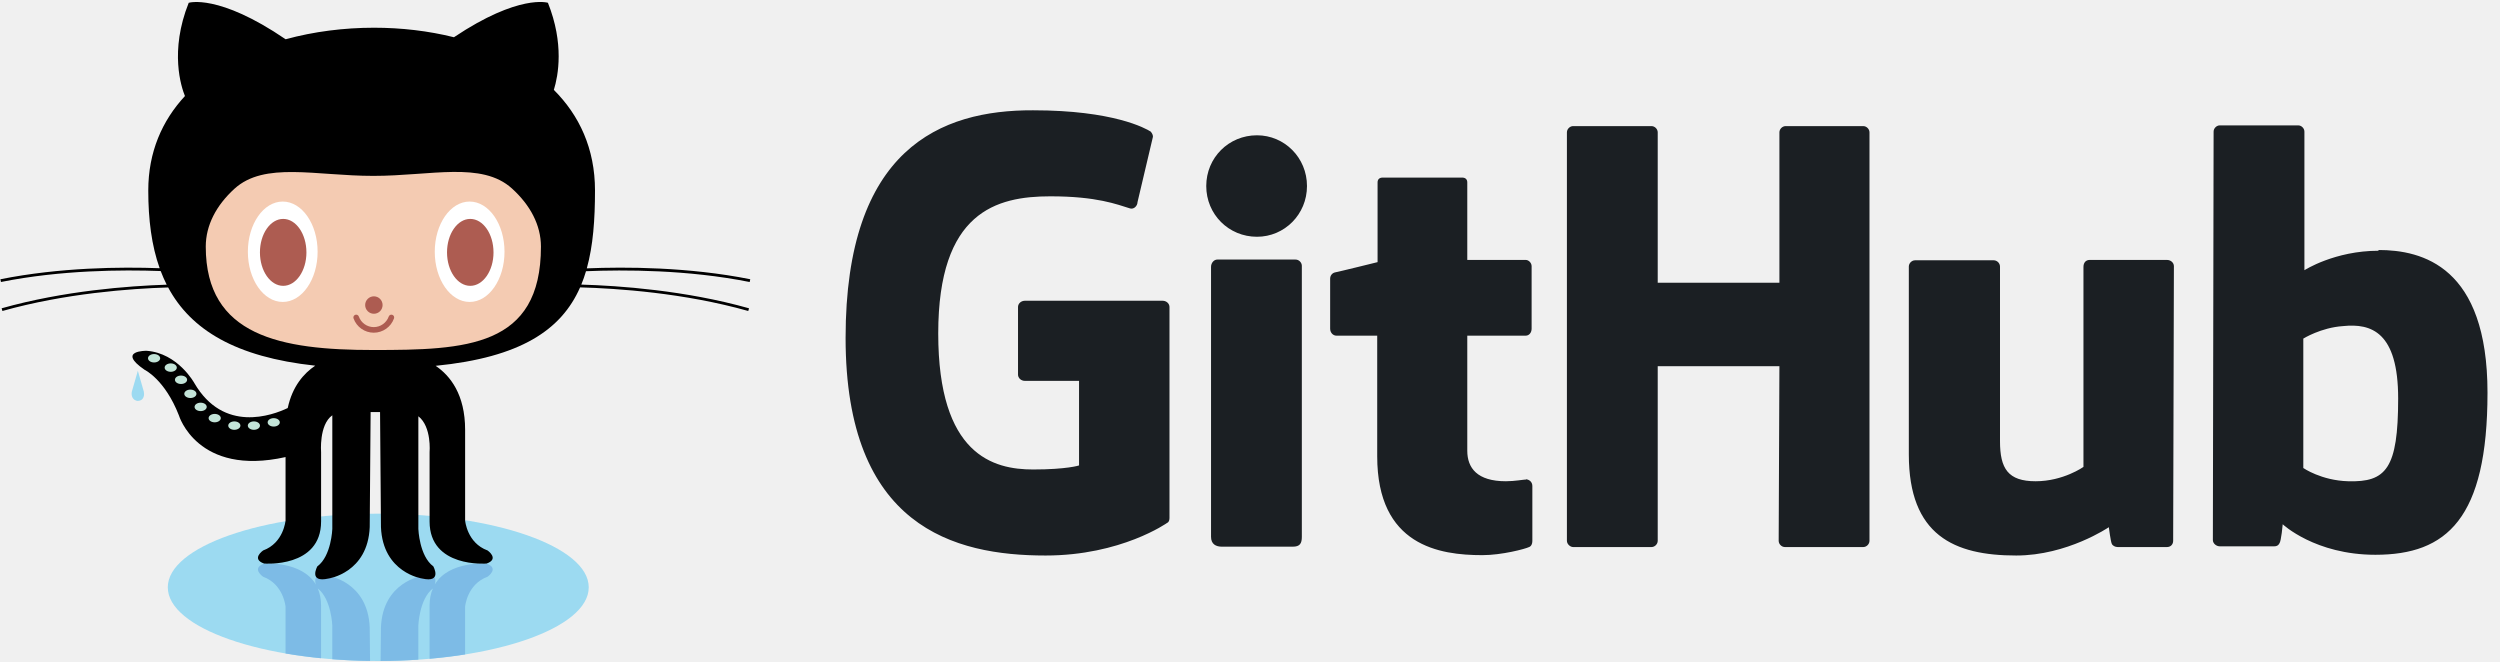
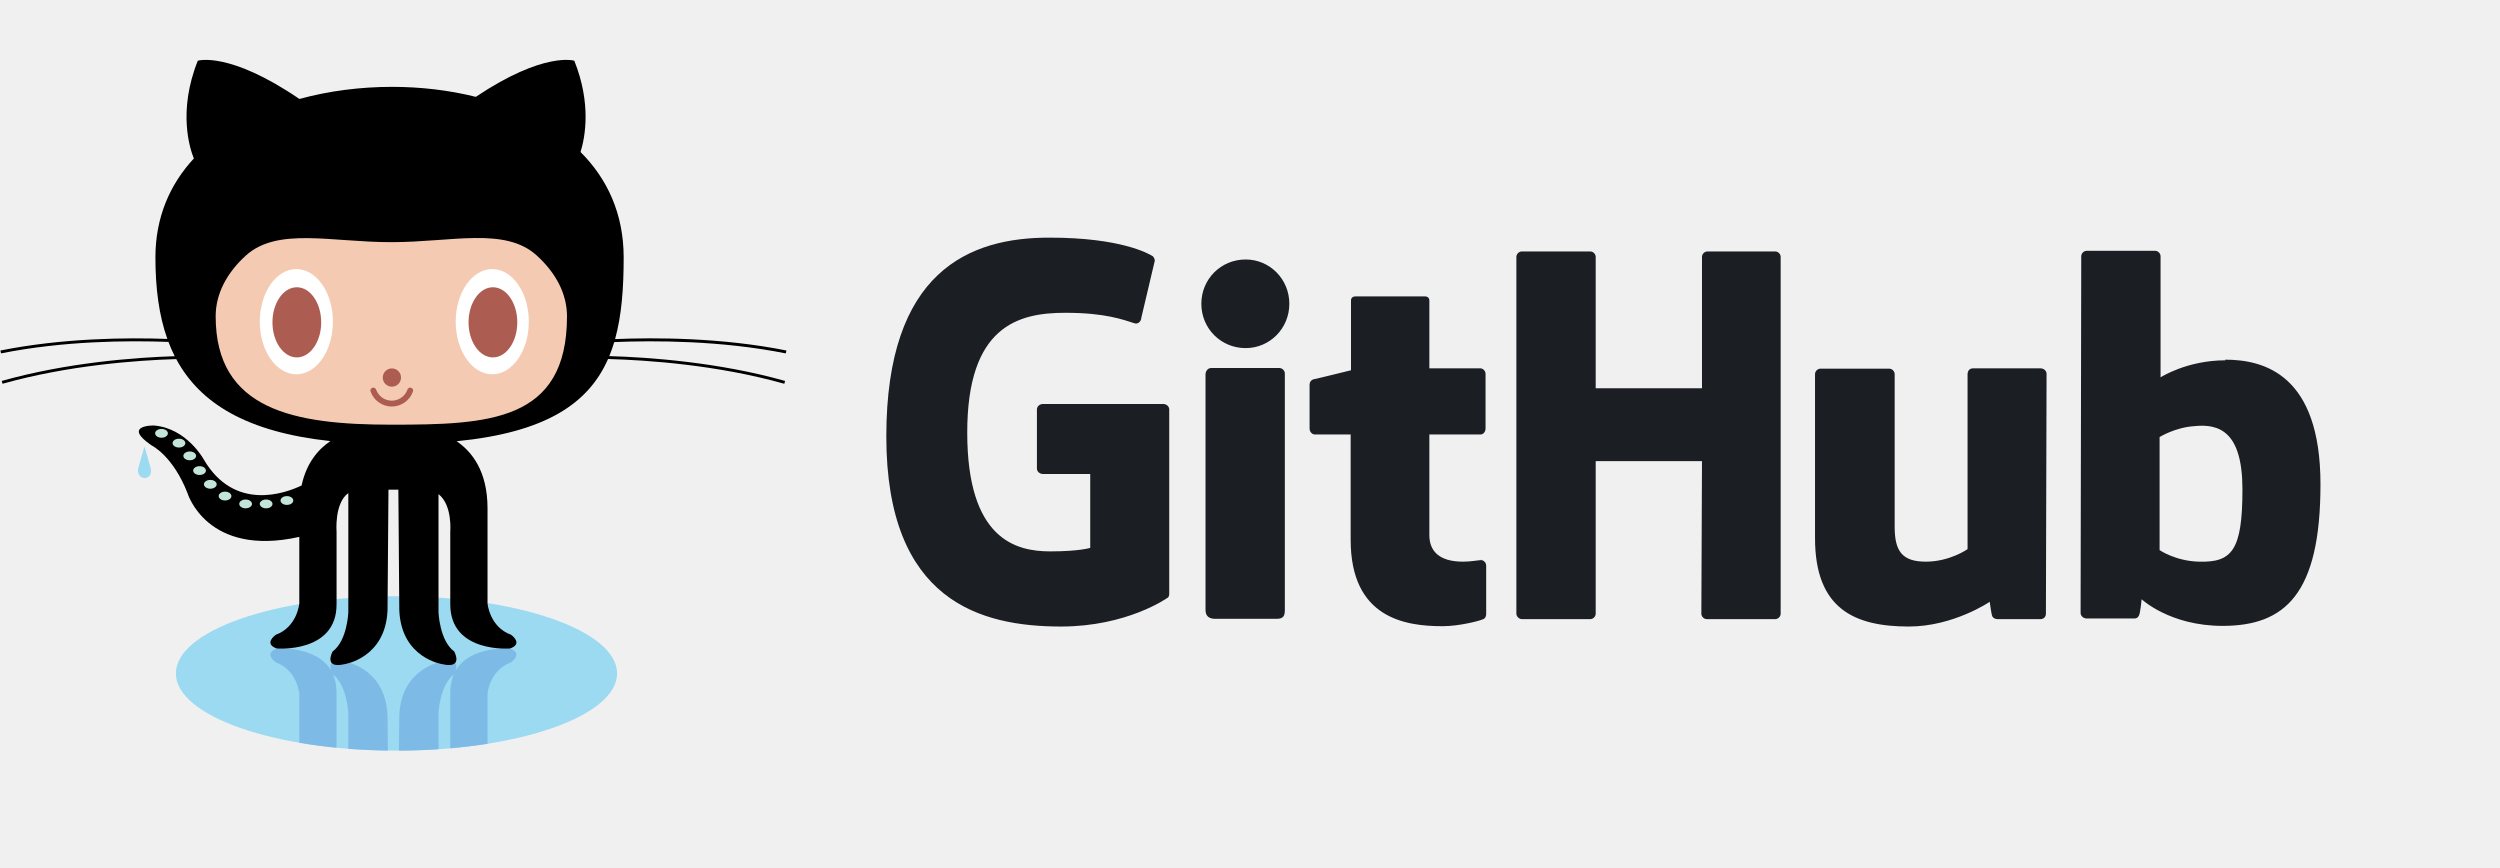
- <svg xmlns="http://www.w3.org/2000/svg" width="204" height="54" viewBox="0 0 204 54" fill="none">
+ <svg xmlns="http://www.w3.org/2000/svg" width="173" height="60" viewBox="0 0 173 60" fill="none">
  <g clip-path="url(#clip0)">
-     <path d="M48.041 47.926C48.041 51.246 40.351 53.937 30.867 53.937C21.382 53.937 13.692 51.246 13.692 47.926C13.692 44.606 21.381 41.915 30.867 41.915C40.351 41.915 48.041 44.607 48.041 47.926Z" fill="#9CDAF1" />
-     <path d="M26.2 53.712V49.428C26.2 48.874 26.1 48.412 25.932 48.021C27.04 48.882 27.115 51.044 27.115 51.044V53.793C28.112 53.87 29.142 53.918 30.196 53.932L30.168 51.196C30.015 47.457 26.81 46.999 26.81 46.999C25.639 46.733 25.656 47.321 25.774 47.701C24.625 45.741 21.545 45.994 21.545 45.994C20.476 46.375 21.468 47.062 21.468 47.062C23.147 47.673 23.3 49.504 23.3 49.504V53.324C24.224 53.482 25.193 53.613 26.2 53.712L26.2 53.712Z" fill="#7DBBE6" />
-     <path d="M39.708 45.994C39.708 45.994 36.627 45.74 35.478 47.701C35.596 47.321 35.614 46.732 34.443 46.999C34.443 46.999 31.237 47.456 31.085 51.196L31.057 53.936C32.109 53.932 33.138 53.895 34.137 53.827V51.043C34.137 51.043 34.212 48.881 35.32 48.021C35.153 48.411 35.053 48.874 35.053 49.427V53.756C36.057 53.668 37.027 53.55 37.953 53.403V49.504C37.953 49.504 38.105 47.672 39.785 47.062C39.785 47.06 40.776 46.373 39.707 45.992L39.708 45.994Z" fill="#7DBBE6" />
-     <path d="M61.175 23.01L61.22 22.786C56.182 21.779 51.012 21.768 47.884 21.898C48.398 20.047 48.552 17.917 48.552 15.541C48.552 12.134 47.272 9.409 45.194 7.335C45.557 6.162 46.042 3.559 44.71 0.227C44.71 0.227 42.359 -0.52 37.041 3.039C34.958 2.519 32.742 2.262 30.521 2.262C28.079 2.262 25.61 2.573 23.308 3.204C17.821 -0.539 15.399 0.228 15.399 0.228C13.817 4.182 14.795 7.11 15.092 7.837C13.233 9.842 12.099 12.403 12.099 15.542C12.099 17.912 12.369 20.038 13.028 21.886C9.873 21.771 4.892 21.815 0.033 22.787L0.078 23.011C4.965 22.034 9.978 22 13.114 22.118C13.259 22.501 13.421 22.872 13.602 23.23C10.502 23.33 5.207 23.726 0.134 25.157L0.196 25.377C5.31 23.935 10.65 23.55 13.721 23.456C15.573 26.909 19.225 29.139 25.723 29.839C24.801 30.459 23.86 31.512 23.479 33.295C22.222 33.896 18.244 35.363 15.857 31.258C15.857 31.258 14.521 28.815 11.963 28.624C11.963 28.624 9.483 28.586 11.792 30.17C11.792 30.17 13.452 30.952 14.597 33.892C14.597 33.892 16.091 38.905 23.301 37.297V42.475C23.301 42.475 23.149 44.307 21.469 44.918C21.469 44.918 20.477 45.605 21.546 45.986C21.546 45.986 26.201 46.367 26.201 42.552V36.905C26.201 36.905 26.017 34.665 27.117 33.887V43.162C27.117 43.162 27.041 45.375 25.896 46.215C25.896 46.215 25.132 47.588 26.811 47.207C26.811 47.207 30.017 46.749 30.169 43.01L30.242 33.623H31.012L31.086 43.01C31.238 46.749 34.443 47.207 34.443 47.207C36.122 47.588 35.359 46.215 35.359 46.215C34.214 45.375 34.138 43.162 34.138 43.162V33.967C35.238 34.823 35.054 36.905 35.054 36.905V42.552C35.054 46.367 39.709 45.986 39.709 45.986C40.777 45.604 39.785 44.917 39.785 44.917C38.106 44.307 37.954 42.475 37.954 42.475V35.073C37.954 32.186 36.738 30.658 35.55 29.851C42.479 29.163 45.804 26.926 47.336 23.45C50.371 23.533 55.834 23.903 61.058 25.377L61.12 25.157C55.925 23.692 50.499 23.312 47.434 23.223C47.579 22.872 47.706 22.507 47.818 22.131C50.93 22.002 56.125 22.003 61.182 23.014L61.175 23.01Z" fill="black" />
-     <path d="M41.776 15.381C43.268 16.733 44.141 18.366 44.141 20.125C44.141 28.339 38.018 28.561 30.466 28.561C22.912 28.561 16.79 27.424 16.79 20.125C16.79 18.377 17.65 16.755 19.124 15.408C21.583 13.164 25.744 14.352 30.465 14.352C35.165 14.352 39.312 13.151 41.775 15.38L41.776 15.381Z" fill="#F4CBB2" />
-     <path d="M25.917 20.543C25.917 22.805 24.643 24.639 23.071 24.639C21.5 24.639 20.226 22.805 20.226 20.543C20.226 18.28 21.5 16.447 23.071 16.447C24.643 16.449 25.917 18.281 25.917 20.543V20.543Z" fill="white" />
-     <path d="M41.168 20.543C41.168 22.805 39.894 24.639 38.322 24.639C36.751 24.639 35.477 22.805 35.477 20.543C35.477 18.28 36.751 16.447 38.322 16.447C39.894 16.449 41.168 18.281 41.168 20.543V20.543Z" fill="white" />
-     <path d="M25.005 20.595C25.005 22.103 24.155 23.325 23.108 23.325C22.061 23.325 21.211 22.103 21.211 20.595C21.211 19.086 22.061 17.863 23.108 17.863C24.154 17.863 25.004 19.086 25.004 20.594L25.005 20.595Z" fill="#AD5C51" />
-     <path d="M40.271 20.595C40.271 22.103 39.42 23.325 38.373 23.325C37.327 23.325 36.477 22.103 36.477 20.595C36.477 19.086 37.326 17.863 38.373 17.863C39.42 17.863 40.27 19.086 40.27 20.594L40.271 20.595Z" fill="#AD5C51" />
-     <path d="M30.509 24.18C30.32 24.18 30.139 24.255 30.006 24.389C29.872 24.522 29.797 24.703 29.797 24.892C29.797 25.08 29.872 25.261 30.006 25.395C30.139 25.528 30.32 25.603 30.509 25.603C30.698 25.603 30.879 25.528 31.012 25.395C31.145 25.261 31.22 25.08 31.22 24.892C31.22 24.703 31.145 24.522 31.012 24.389C30.879 24.255 30.698 24.18 30.509 24.18" fill="#AD5C51" />
-     <path d="M28.848 25.98C28.806 25.86 28.869 25.73 28.987 25.688C29.106 25.646 29.237 25.709 29.279 25.827C29.462 26.344 29.953 26.692 30.5 26.692C31.047 26.692 31.537 26.344 31.721 25.827C31.763 25.708 31.893 25.646 32.013 25.688C32.132 25.73 32.194 25.86 32.152 25.98C31.905 26.679 31.24 27.149 30.5 27.149C29.76 27.149 29.096 26.681 28.849 25.981L28.848 25.98Z" fill="#AD5C51" />
-     <path d="M13.07 29.235C13.07 29.424 12.847 29.578 12.573 29.578C12.3 29.578 12.077 29.424 12.077 29.235C12.077 29.044 12.3 28.891 12.573 28.891C12.847 28.891 13.07 29.044 13.07 29.235V29.235Z" fill="#C3E4D8" />
-     <path d="M14.428 29.997C14.428 30.187 14.205 30.34 13.931 30.34C13.658 30.34 13.435 30.187 13.435 29.997C13.435 29.807 13.658 29.653 13.931 29.653C14.205 29.653 14.428 29.807 14.428 29.998V29.997Z" fill="#C3E4D8" />
-     <path d="M15.268 30.99C15.268 31.18 15.046 31.333 14.772 31.333C14.498 31.333 14.275 31.18 14.275 30.99C14.275 30.8 14.498 30.646 14.772 30.646C15.046 30.646 15.268 30.8 15.268 30.99V30.99Z" fill="#C3E4D8" />
-     <path d="M16.031 32.135C16.031 32.325 15.808 32.478 15.534 32.478C15.261 32.478 15.038 32.325 15.038 32.135C15.038 31.945 15.261 31.791 15.534 31.791C15.808 31.791 16.031 31.945 16.031 32.135V32.135Z" fill="#C3E4D8" />
-     <path d="M16.869 33.203C16.869 33.393 16.647 33.546 16.373 33.546C16.099 33.546 15.877 33.393 15.877 33.203C15.877 33.013 16.099 32.859 16.373 32.859C16.647 32.859 16.869 33.013 16.869 33.204V33.203Z" fill="#C3E4D8" />
-     <path d="M18.016 34.119C18.016 34.309 17.794 34.462 17.52 34.462C17.246 34.462 17.023 34.309 17.023 34.119C17.023 33.929 17.246 33.775 17.52 33.775C17.794 33.775 18.016 33.928 18.016 34.119V34.119Z" fill="#C3E4D8" />
-     <path d="M19.618 34.73C19.618 34.919 19.395 35.073 19.121 35.073C18.848 35.073 18.625 34.919 18.625 34.73C18.625 34.54 18.848 34.386 19.121 34.386C19.395 34.386 19.618 34.539 19.618 34.73V34.73Z" fill="#C3E4D8" />
-     <path d="M21.214 34.73C21.214 34.919 20.992 35.073 20.718 35.073C20.444 35.073 20.222 34.919 20.222 34.73C20.222 34.54 20.444 34.386 20.718 34.386C20.992 34.386 21.214 34.539 21.214 34.73V34.73Z" fill="#C3E4D8" />
-     <path d="M22.832 34.465C22.832 34.654 22.61 34.808 22.336 34.808C22.062 34.808 21.84 34.654 21.84 34.465C21.84 34.275 22.062 34.121 22.336 34.121C22.61 34.121 22.832 34.274 22.832 34.465V34.465Z" fill="#C3E4D8" />
-     <path d="M11.248 30.253L10.752 31.98C10.752 31.98 10.623 32.604 11.211 32.715C11.826 32.703 11.775 32.129 11.732 31.942L11.248 30.253Z" fill="#9CDAF1" />
+     <path d="M42.703 46.601C42.703 49.552 35.868 51.944 27.438 51.944C19.006 51.944 12.171 49.552 12.171 46.601C12.171 43.65 19.006 41.258 27.438 41.258C35.868 41.258 42.703 43.651 42.703 46.601Z" fill="#9CDAF1" />
+     <path d="M23.288 51.744V47.936C23.288 47.444 23.2 47.033 23.051 46.685C24.036 47.45 24.102 49.372 24.102 49.372V51.816C24.988 51.885 25.904 51.927 26.84 51.939L26.816 49.508C26.68 46.184 23.831 45.777 23.831 45.777C22.79 45.54 22.805 46.063 22.91 46.401C21.888 44.658 19.151 44.883 19.151 44.883C18.201 45.222 19.082 45.833 19.082 45.833C20.575 46.376 20.711 48.004 20.711 48.004V51.399C21.533 51.539 22.394 51.656 23.289 51.743L23.288 51.744Z" fill="#7DBBE6" />
+     <path d="M35.296 44.883C35.296 44.883 32.558 44.658 31.537 46.401C31.641 46.063 31.657 45.54 30.616 45.776C30.616 45.776 27.767 46.183 27.631 49.507L27.606 51.943C28.541 51.939 29.456 51.906 30.344 51.846V49.372C30.344 49.372 30.411 47.45 31.396 46.685C31.247 47.032 31.158 47.443 31.158 47.935V51.783C32.051 51.705 32.913 51.599 33.736 51.469V48.004C33.736 48.004 33.871 46.375 35.364 45.833C35.364 45.831 36.245 45.221 35.295 44.881L35.296 44.883Z" fill="#7DBBE6" />
+     <path d="M54.378 24.454L54.418 24.254C49.94 23.358 45.344 23.349 42.564 23.465C43.02 21.819 43.158 19.926 43.158 17.814C43.158 14.786 42.02 12.363 40.173 10.52C40.496 9.478 40.927 7.164 39.742 4.202C39.742 4.202 37.653 3.538 32.926 6.702C31.074 6.239 29.104 6.01 27.13 6.01C24.959 6.01 22.765 6.287 20.719 6.848C15.841 3.521 13.688 4.202 13.688 4.202C12.282 7.717 13.151 10.319 13.415 10.966C11.763 12.749 10.755 15.025 10.755 17.815C10.755 19.922 10.995 21.811 11.58 23.454C8.776 23.352 4.348 23.391 0.03 24.255L0.069 24.454C4.414 23.585 8.87 23.555 11.657 23.661C11.786 24.001 11.93 24.331 12.091 24.649C9.335 24.738 4.629 25.089 0.119 26.361L0.175 26.557C4.72 25.275 9.467 24.933 12.196 24.849C13.843 27.919 17.09 29.901 22.865 30.524C22.045 31.075 21.209 32.011 20.87 33.596C19.753 34.13 16.217 35.434 14.095 31.785C14.095 31.785 12.908 29.613 10.634 29.444C10.634 29.444 8.429 29.41 10.482 30.818C10.482 30.818 11.958 31.513 12.976 34.126C12.976 34.126 14.304 38.582 20.712 37.153V41.756C20.712 41.756 20.577 43.384 19.084 43.927C19.084 43.927 18.202 44.537 19.152 44.876C19.152 44.876 23.29 45.215 23.29 41.824V36.804C23.29 36.804 23.126 34.813 24.104 34.121V42.366C24.104 42.366 24.037 44.334 23.019 45.08C23.019 45.08 22.34 46.3 23.833 45.962C23.833 45.962 26.682 45.555 26.817 42.231L26.882 33.887H27.567L27.632 42.231C27.767 45.555 30.617 45.962 30.617 45.962C32.109 46.3 31.43 45.08 31.43 45.08C30.413 44.334 30.345 42.366 30.345 42.366V34.193C31.323 34.954 31.159 36.804 31.159 36.804V41.824C31.159 45.215 35.297 44.876 35.297 44.876C36.246 44.537 35.365 43.926 35.365 43.926C33.873 43.384 33.737 41.756 33.737 41.756V35.176C33.737 32.61 32.656 31.251 31.6 30.534C37.759 29.923 40.715 27.934 42.077 24.844C44.775 24.918 49.63 25.247 54.274 26.557L54.329 26.361C49.712 25.059 44.889 24.722 42.163 24.643C42.292 24.331 42.405 24.006 42.505 23.672C45.272 23.557 49.889 23.558 54.385 24.457L54.378 24.454Z" fill="black" />
+     <path d="M37.134 17.672C38.46 18.874 39.236 20.325 39.236 21.889C39.236 29.19 33.794 29.388 27.08 29.388C20.366 29.388 14.924 28.377 14.924 21.889C14.924 20.335 15.689 18.893 16.999 17.696C19.185 15.701 22.884 16.758 27.08 16.758C31.258 16.757 34.944 15.69 37.133 17.671L37.134 17.672Z" fill="#F4CBB2" />
+     <path d="M23.037 22.26C23.037 24.271 21.904 25.901 20.507 25.901C19.11 25.901 17.978 24.271 17.978 22.26C17.978 20.249 19.11 18.62 20.507 18.62C21.904 18.621 23.037 20.249 23.037 22.26V22.26Z" fill="white" />
+     <path d="M36.593 22.26C36.593 24.271 35.461 25.901 34.064 25.901C32.667 25.901 31.535 24.271 31.535 22.26C31.535 20.249 32.667 18.62 34.064 18.62C35.461 18.621 36.593 20.249 36.593 22.26V22.26Z" fill="white" />
+     <path d="M22.227 22.306C22.227 23.647 21.471 24.733 20.54 24.733C19.61 24.733 18.854 23.647 18.854 22.306C18.854 20.965 19.609 19.878 20.54 19.878C21.47 19.878 22.226 20.965 22.226 22.306L22.227 22.306Z" fill="#AD5C51" />
+     <path d="M35.796 22.306C35.796 23.647 35.04 24.733 34.11 24.733C33.18 24.733 32.424 23.647 32.424 22.306C32.424 20.965 33.179 19.878 34.11 19.878C35.04 19.878 35.796 20.965 35.796 22.306L35.796 22.306Z" fill="#AD5C51" />
+     <path d="M27.119 25.494C26.951 25.494 26.79 25.56 26.672 25.679C26.553 25.797 26.486 25.958 26.486 26.126C26.486 26.294 26.553 26.455 26.672 26.573C26.79 26.692 26.951 26.759 27.119 26.759C27.287 26.759 27.447 26.692 27.566 26.573C27.685 26.455 27.751 26.294 27.751 26.126C27.751 25.958 27.685 25.797 27.566 25.679C27.447 25.56 27.287 25.494 27.119 25.494" fill="#AD5C51" />
+     <path d="M25.642 27.093C25.605 26.987 25.661 26.871 25.766 26.834C25.872 26.796 25.988 26.852 26.026 26.957C26.189 27.417 26.625 27.726 27.111 27.726C27.597 27.726 28.033 27.417 28.196 26.957C28.233 26.851 28.349 26.796 28.455 26.834C28.561 26.871 28.616 26.987 28.579 27.093C28.36 27.714 27.769 28.132 27.111 28.132C26.453 28.132 25.863 27.716 25.643 27.094L25.642 27.093Z" fill="#AD5C51" />
+     <path d="M11.618 29.986C11.618 30.155 11.42 30.291 11.177 30.291C10.933 30.291 10.735 30.155 10.735 29.986C10.735 29.817 10.933 29.681 11.177 29.681C11.42 29.681 11.618 29.817 11.618 29.987V29.986Z" fill="#C3E4D8" />
+     <path d="M12.825 30.664C12.825 30.833 12.627 30.969 12.384 30.969C12.14 30.969 11.942 30.833 11.942 30.664C11.942 30.495 12.14 30.358 12.384 30.358C12.627 30.358 12.825 30.495 12.825 30.665V30.664Z" fill="#C3E4D8" />
+     <path d="M13.571 31.546C13.571 31.715 13.374 31.851 13.13 31.851C12.887 31.851 12.689 31.715 12.689 31.546C12.689 31.378 12.887 31.241 13.13 31.241C13.374 31.241 13.571 31.377 13.571 31.547V31.546Z" fill="#C3E4D8" />
+     <path d="M14.25 32.565C14.25 32.733 14.052 32.869 13.808 32.869C13.565 32.869 13.367 32.733 13.367 32.565C13.367 32.396 13.565 32.259 13.808 32.259C14.052 32.259 14.25 32.395 14.25 32.565V32.565Z" fill="#C3E4D8" />
+     <path d="M14.995 33.514C14.995 33.683 14.797 33.819 14.554 33.819C14.311 33.819 14.113 33.683 14.113 33.514C14.113 33.345 14.311 33.209 14.554 33.209C14.797 33.209 14.995 33.345 14.995 33.515V33.514Z" fill="#C3E4D8" />
+     <path d="M16.014 34.328C16.014 34.496 15.816 34.633 15.573 34.633C15.33 34.633 15.132 34.496 15.132 34.328C15.132 34.159 15.33 34.022 15.573 34.022C15.816 34.022 16.014 34.158 16.014 34.328V34.328Z" fill="#C3E4D8" />
+     <path d="M17.438 34.871C17.438 35.039 17.24 35.176 16.997 35.176C16.754 35.176 16.556 35.039 16.556 34.871C16.556 34.702 16.754 34.565 16.997 34.565C17.24 34.565 17.438 34.702 17.438 34.871V34.871Z" fill="#C3E4D8" />
+     <path d="M18.857 34.871C18.857 35.039 18.659 35.176 18.416 35.176C18.172 35.176 17.975 35.039 17.975 34.871C17.975 34.702 18.172 34.565 18.416 34.565C18.659 34.565 18.857 34.702 18.857 34.871V34.871Z" fill="#C3E4D8" />
+     <path d="M20.296 34.635C20.296 34.804 20.098 34.94 19.854 34.94C19.611 34.94 19.413 34.804 19.413 34.635C19.413 34.466 19.611 34.33 19.854 34.33C20.098 34.33 20.296 34.466 20.296 34.636V34.635Z" fill="#C3E4D8" />
+     <path d="M9.998 30.891L9.558 32.426C9.558 32.426 9.443 32.981 9.966 33.08C10.512 33.069 10.467 32.559 10.429 32.393L9.998 30.891Z" fill="#9CDAF1" />
  </g>
-   <path fill-rule="evenodd" clip-rule="evenodd" d="M124.59 39.09H124.53C124.557 39.09 124.575 39.117 124.602 39.123C124.605 39.123 124.617 39.12 124.62 39.12L124.59 39.09ZM124.602 39.123C124.323 39.126 123.621 39.27 122.88 39.27C120.54 39.27 119.73 38.19 119.73 36.78V27.39H124.5C124.77 27.39 124.98 27.15 124.98 26.82V21.72C124.98 21.45 124.74 21.21 124.5 21.21H119.73V14.88C119.73 14.64 119.58 14.49 119.31 14.49H112.83C112.56 14.49 112.41 14.64 112.41 14.88V21.39C112.41 21.39 109.14 22.2 108.93 22.23C108.69 22.29 108.54 22.5 108.54 22.74V26.82C108.54 27.15 108.78 27.39 109.05 27.39H112.38V37.23C112.38 44.55 117.48 45.3 120.96 45.3C122.55 45.3 124.47 44.79 124.77 44.64C124.95 44.58 125.04 44.37 125.04 44.16V39.66C125.04 39.363 124.836 39.165 124.602 39.123ZM195.69 32.52C195.69 27.09 193.5 26.37 191.19 26.61C189.39 26.73 187.95 27.63 187.95 27.63V38.19C187.95 38.19 189.42 39.21 191.61 39.27C194.7 39.36 195.69 38.25 195.69 32.52ZM202.98 32.04C202.98 42.33 199.65 45.27 193.83 45.27C188.91 45.27 186.27 42.78 186.27 42.78C186.27 42.78 186.15 44.16 186 44.34C185.91 44.52 185.76 44.58 185.58 44.58H181.14C180.84 44.58 180.57 44.34 180.57 44.07L180.63 10.74C180.63 10.47 180.87 10.23 181.14 10.23H187.53C187.8 10.23 188.04 10.47 188.04 10.74V22.05C188.04 22.05 190.5 20.46 194.1 20.46L194.07 20.4C197.67 20.4 202.98 21.75 202.98 32.04ZM176.82 21.21H176.79H170.52C170.19 21.21 170.01 21.45 170.01 21.78V38.1C170.01 38.1 168.36 39.27 166.11 39.27C163.86 39.27 163.2 38.25 163.2 36V21.75C163.2 21.48 162.96 21.24 162.69 21.24H156.27C156 21.24 155.76 21.48 155.76 21.75V37.08C155.76 43.68 159.45 45.33 164.52 45.33C168.69 45.33 172.08 43.02 172.08 43.02C172.08 43.02 172.23 44.19 172.32 44.37C172.38 44.52 172.59 44.64 172.8 44.64H176.82C177.15 44.64 177.33 44.4 177.33 44.13L177.39 21.72C177.39 21.45 177.15 21.21 176.82 21.21ZM105.72 21.18H99.33C99.06 21.18 98.82 21.45 98.82 21.78V43.8C98.82 44.4 99.21 44.61 99.72 44.61H105.48C106.08 44.61 106.23 44.34 106.23 43.8V21.72V21.69C106.23 21.42 105.99 21.18 105.72 21.18ZM102.57 11.04C100.26 11.04 98.43 12.87 98.43 15.18C98.43 17.49 100.26 19.32 102.57 19.32C104.82 19.32 106.65 17.49 106.65 15.18C106.65 12.87 104.82 11.04 102.57 11.04ZM152.04 10.29H145.71C145.44 10.29 145.2 10.53 145.2 10.8V23.07H135.27V10.8C135.27 10.53 135.03 10.29 134.76 10.29H128.37C128.1 10.29 127.86 10.53 127.86 10.8V44.13C127.86 44.4 128.13 44.64 128.37 44.64H134.76C135.03 44.64 135.27 44.4 135.27 44.13V29.88H145.2L145.14 44.13C145.14 44.4 145.38 44.64 145.65 44.64H152.04C152.31 44.64 152.55 44.4 152.55 44.13V10.8C152.55 10.53 152.31 10.29 152.04 10.29ZM95.43 25.05V42.27C95.43 42.39 95.4 42.6 95.25 42.66C95.25 42.66 91.5 45.33 85.32 45.33C77.85 45.33 69 42.99 69 27.57C69 12.15 76.74 8.97 84.3 9C90.84 9 93.48 10.47 93.9 10.74C94.02 10.89 94.08 11.01 94.08 11.16L92.82 16.5C92.82 16.77 92.55 17.1 92.22 17.01C91.14 16.68 89.52 16.02 85.71 16.02C81.3 16.02 76.56 17.28 76.56 27.21C76.56 37.14 81.06 38.31 84.3 38.31C87.06 38.31 88.05 37.98 88.05 37.98V31.08H83.64C83.31 31.08 83.07 30.84 83.07 30.57V25.05C83.07 24.78 83.31 24.54 83.64 24.54H94.86C95.19 24.54 95.43 24.78 95.43 25.05Z" fill="#1B1F23" />
+   <g clip-path="url(#clip1)">
+     <path fill-rule="evenodd" clip-rule="evenodd" d="M102.511 38.733H102.466C102.486 38.733 102.5 38.753 102.52 38.758C102.522 38.758 102.531 38.756 102.533 38.756L102.511 38.733ZM102.52 38.758C102.313 38.76 101.793 38.867 101.244 38.867C99.511 38.867 98.911 38.067 98.911 37.022V30.067H102.444C102.644 30.067 102.8 29.889 102.8 29.645V25.867C102.8 25.667 102.622 25.489 102.444 25.489H98.911V20.8C98.911 20.622 98.8 20.511 98.6 20.511H93.8C93.6 20.511 93.489 20.622 93.489 20.8V25.622C93.489 25.622 91.066 26.222 90.911 26.244C90.733 26.289 90.622 26.445 90.622 26.622V29.645C90.622 29.889 90.8 30.067 91 30.067H93.466V37.356C93.466 42.778 97.244 43.333 99.822 43.333C101 43.333 102.422 42.956 102.644 42.844C102.777 42.8 102.844 42.645 102.844 42.489V39.156C102.844 38.936 102.693 38.789 102.52 38.758ZM155.177 33.867C155.177 29.845 153.555 29.311 151.844 29.489C150.511 29.578 149.444 30.244 149.444 30.244V38.067C149.444 38.067 150.533 38.822 152.155 38.867C154.444 38.933 155.177 38.111 155.177 33.867ZM160.577 33.511C160.577 41.133 158.111 43.311 153.8 43.311C150.155 43.311 148.2 41.467 148.2 41.467C148.2 41.467 148.111 42.489 148 42.622C147.933 42.756 147.822 42.8 147.689 42.8H144.4C144.177 42.8 143.977 42.622 143.977 42.422L144.022 17.733C144.022 17.533 144.2 17.356 144.4 17.356H149.133C149.333 17.356 149.511 17.533 149.511 17.733V26.111C149.511 26.111 151.333 24.933 154 24.933L153.977 24.889C156.644 24.889 160.577 25.889 160.577 33.511ZM141.2 25.489H141.177H136.533C136.289 25.489 136.155 25.667 136.155 25.911V38C136.155 38 134.933 38.867 133.266 38.867C131.6 38.867 131.111 38.111 131.111 36.444V25.889C131.111 25.689 130.933 25.511 130.733 25.511H125.977C125.777 25.511 125.6 25.689 125.6 25.889V37.245C125.6 42.133 128.333 43.356 132.089 43.356C135.177 43.356 137.689 41.645 137.689 41.645C137.689 41.645 137.8 42.511 137.866 42.645C137.911 42.756 138.066 42.844 138.222 42.844H141.2C141.444 42.844 141.577 42.667 141.577 42.467L141.622 25.867C141.622 25.667 141.444 25.489 141.2 25.489ZM88.533 25.467H83.8C83.6 25.467 83.422 25.667 83.422 25.911V42.222C83.422 42.667 83.711 42.822 84.089 42.822H88.355C88.8 42.822 88.911 42.622 88.911 42.222V25.867V25.845C88.911 25.645 88.733 25.467 88.533 25.467ZM86.2 17.956C84.489 17.956 83.133 19.311 83.133 21.022C83.133 22.733 84.489 24.089 86.2 24.089C87.866 24.089 89.222 22.733 89.222 21.022C89.222 19.311 87.866 17.956 86.2 17.956ZM122.844 17.4H118.155C117.955 17.4 117.777 17.578 117.777 17.778V26.867H110.422V17.778C110.422 17.578 110.244 17.4 110.044 17.4H105.311C105.111 17.4 104.933 17.578 104.933 17.778V42.467C104.933 42.667 105.133 42.844 105.311 42.844H110.044C110.244 42.844 110.422 42.667 110.422 42.467V31.911H117.777L117.733 42.467C117.733 42.667 117.911 42.844 118.111 42.844H122.844C123.044 42.844 123.222 42.667 123.222 42.467V17.778C123.222 17.578 123.044 17.4 122.844 17.4ZM80.911 28.333V41.089C80.911 41.178 80.889 41.333 80.777 41.378C80.777 41.378 78 43.356 73.422 43.356C67.889 43.356 61.333 41.622 61.333 30.2C61.333 18.778 67.066 16.422 72.666 16.445C77.511 16.445 79.466 17.533 79.777 17.733C79.866 17.845 79.911 17.933 79.911 18.044L78.977 22C78.977 22.2 78.777 22.445 78.533 22.378C77.733 22.133 76.533 21.645 73.711 21.645C70.444 21.645 66.933 22.578 66.933 29.933C66.933 37.289 70.266 38.156 72.666 38.156C74.711 38.156 75.444 37.911 75.444 37.911V32.8H72.177C71.933 32.8 71.755 32.622 71.755 32.422V28.333C71.755 28.133 71.933 27.956 72.177 27.956H80.489C80.733 27.956 80.911 28.133 80.911 28.333Z" fill="#1B1F23" />
+   </g>
  <defs>
    <clipPath id="clip0">
-       <rect width="61.275" height="54" fill="white" />
+       <rect width="54.467" height="48" fill="white" transform="translate(0 4)" />
+     </clipPath>
+     <clipPath id="clip1">
+       <rect width="100" height="35.556" fill="white" transform="translate(61.333 12)" />
    </clipPath>
  </defs>
</svg>
